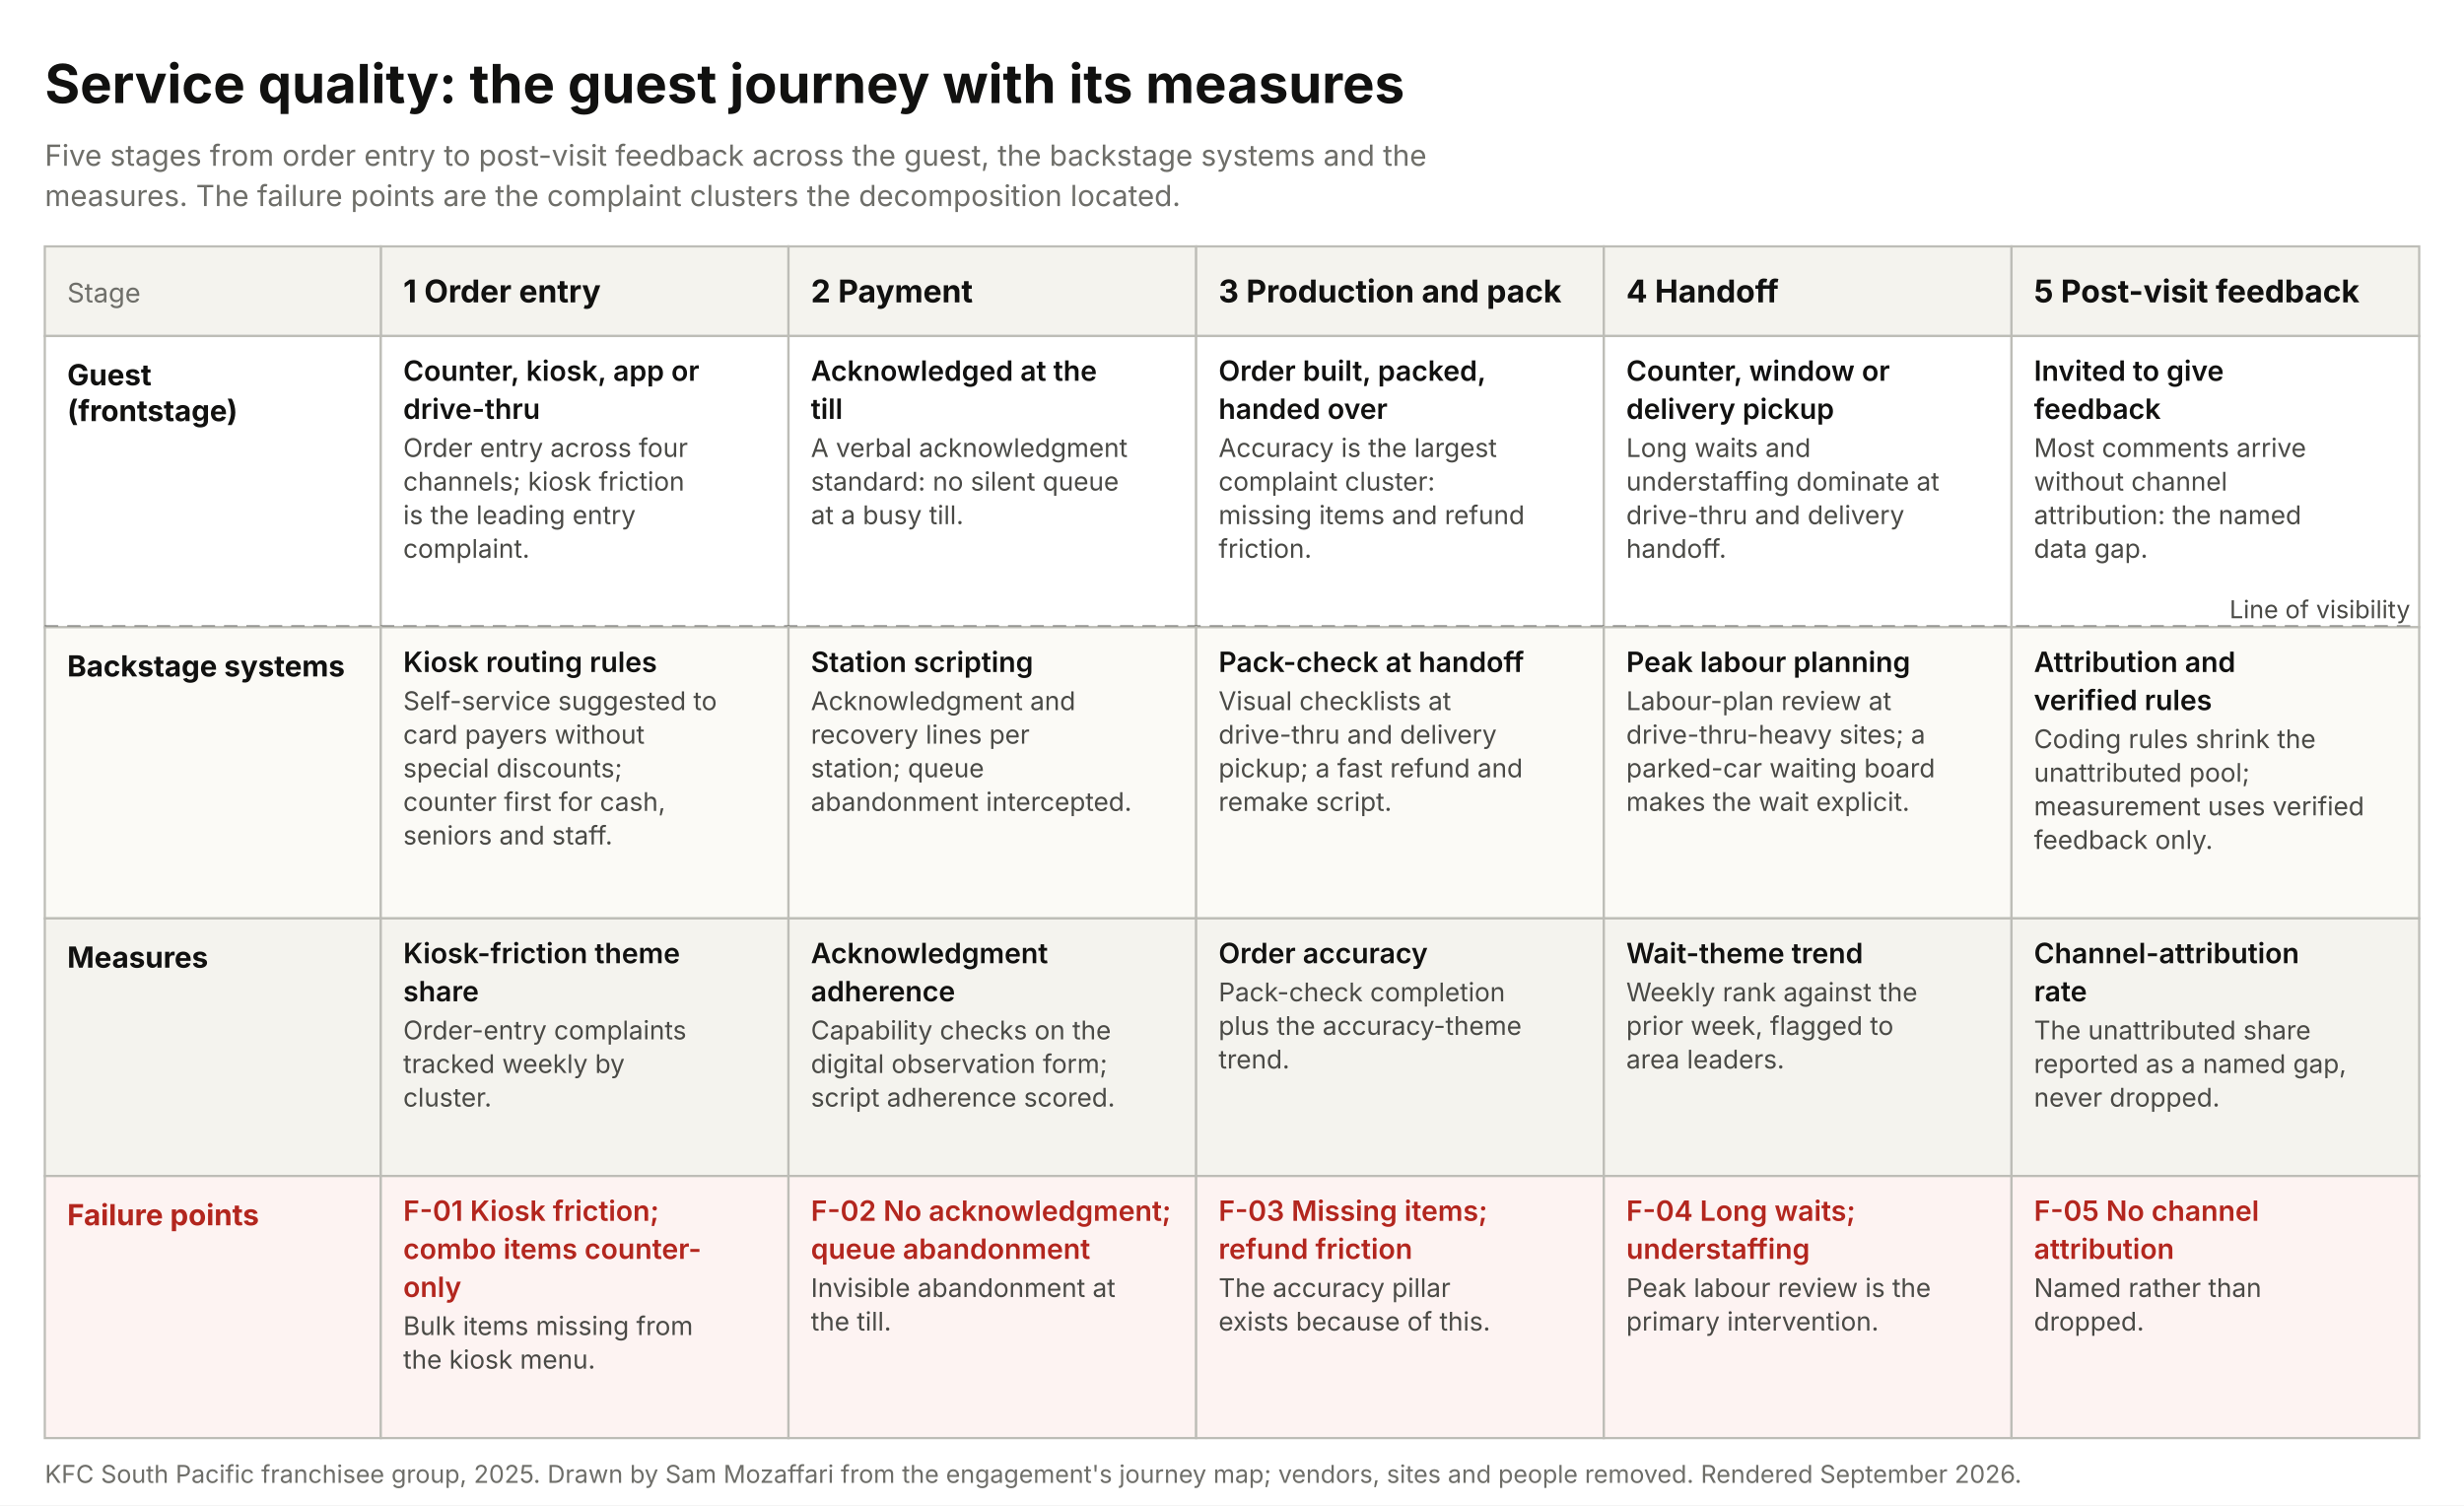
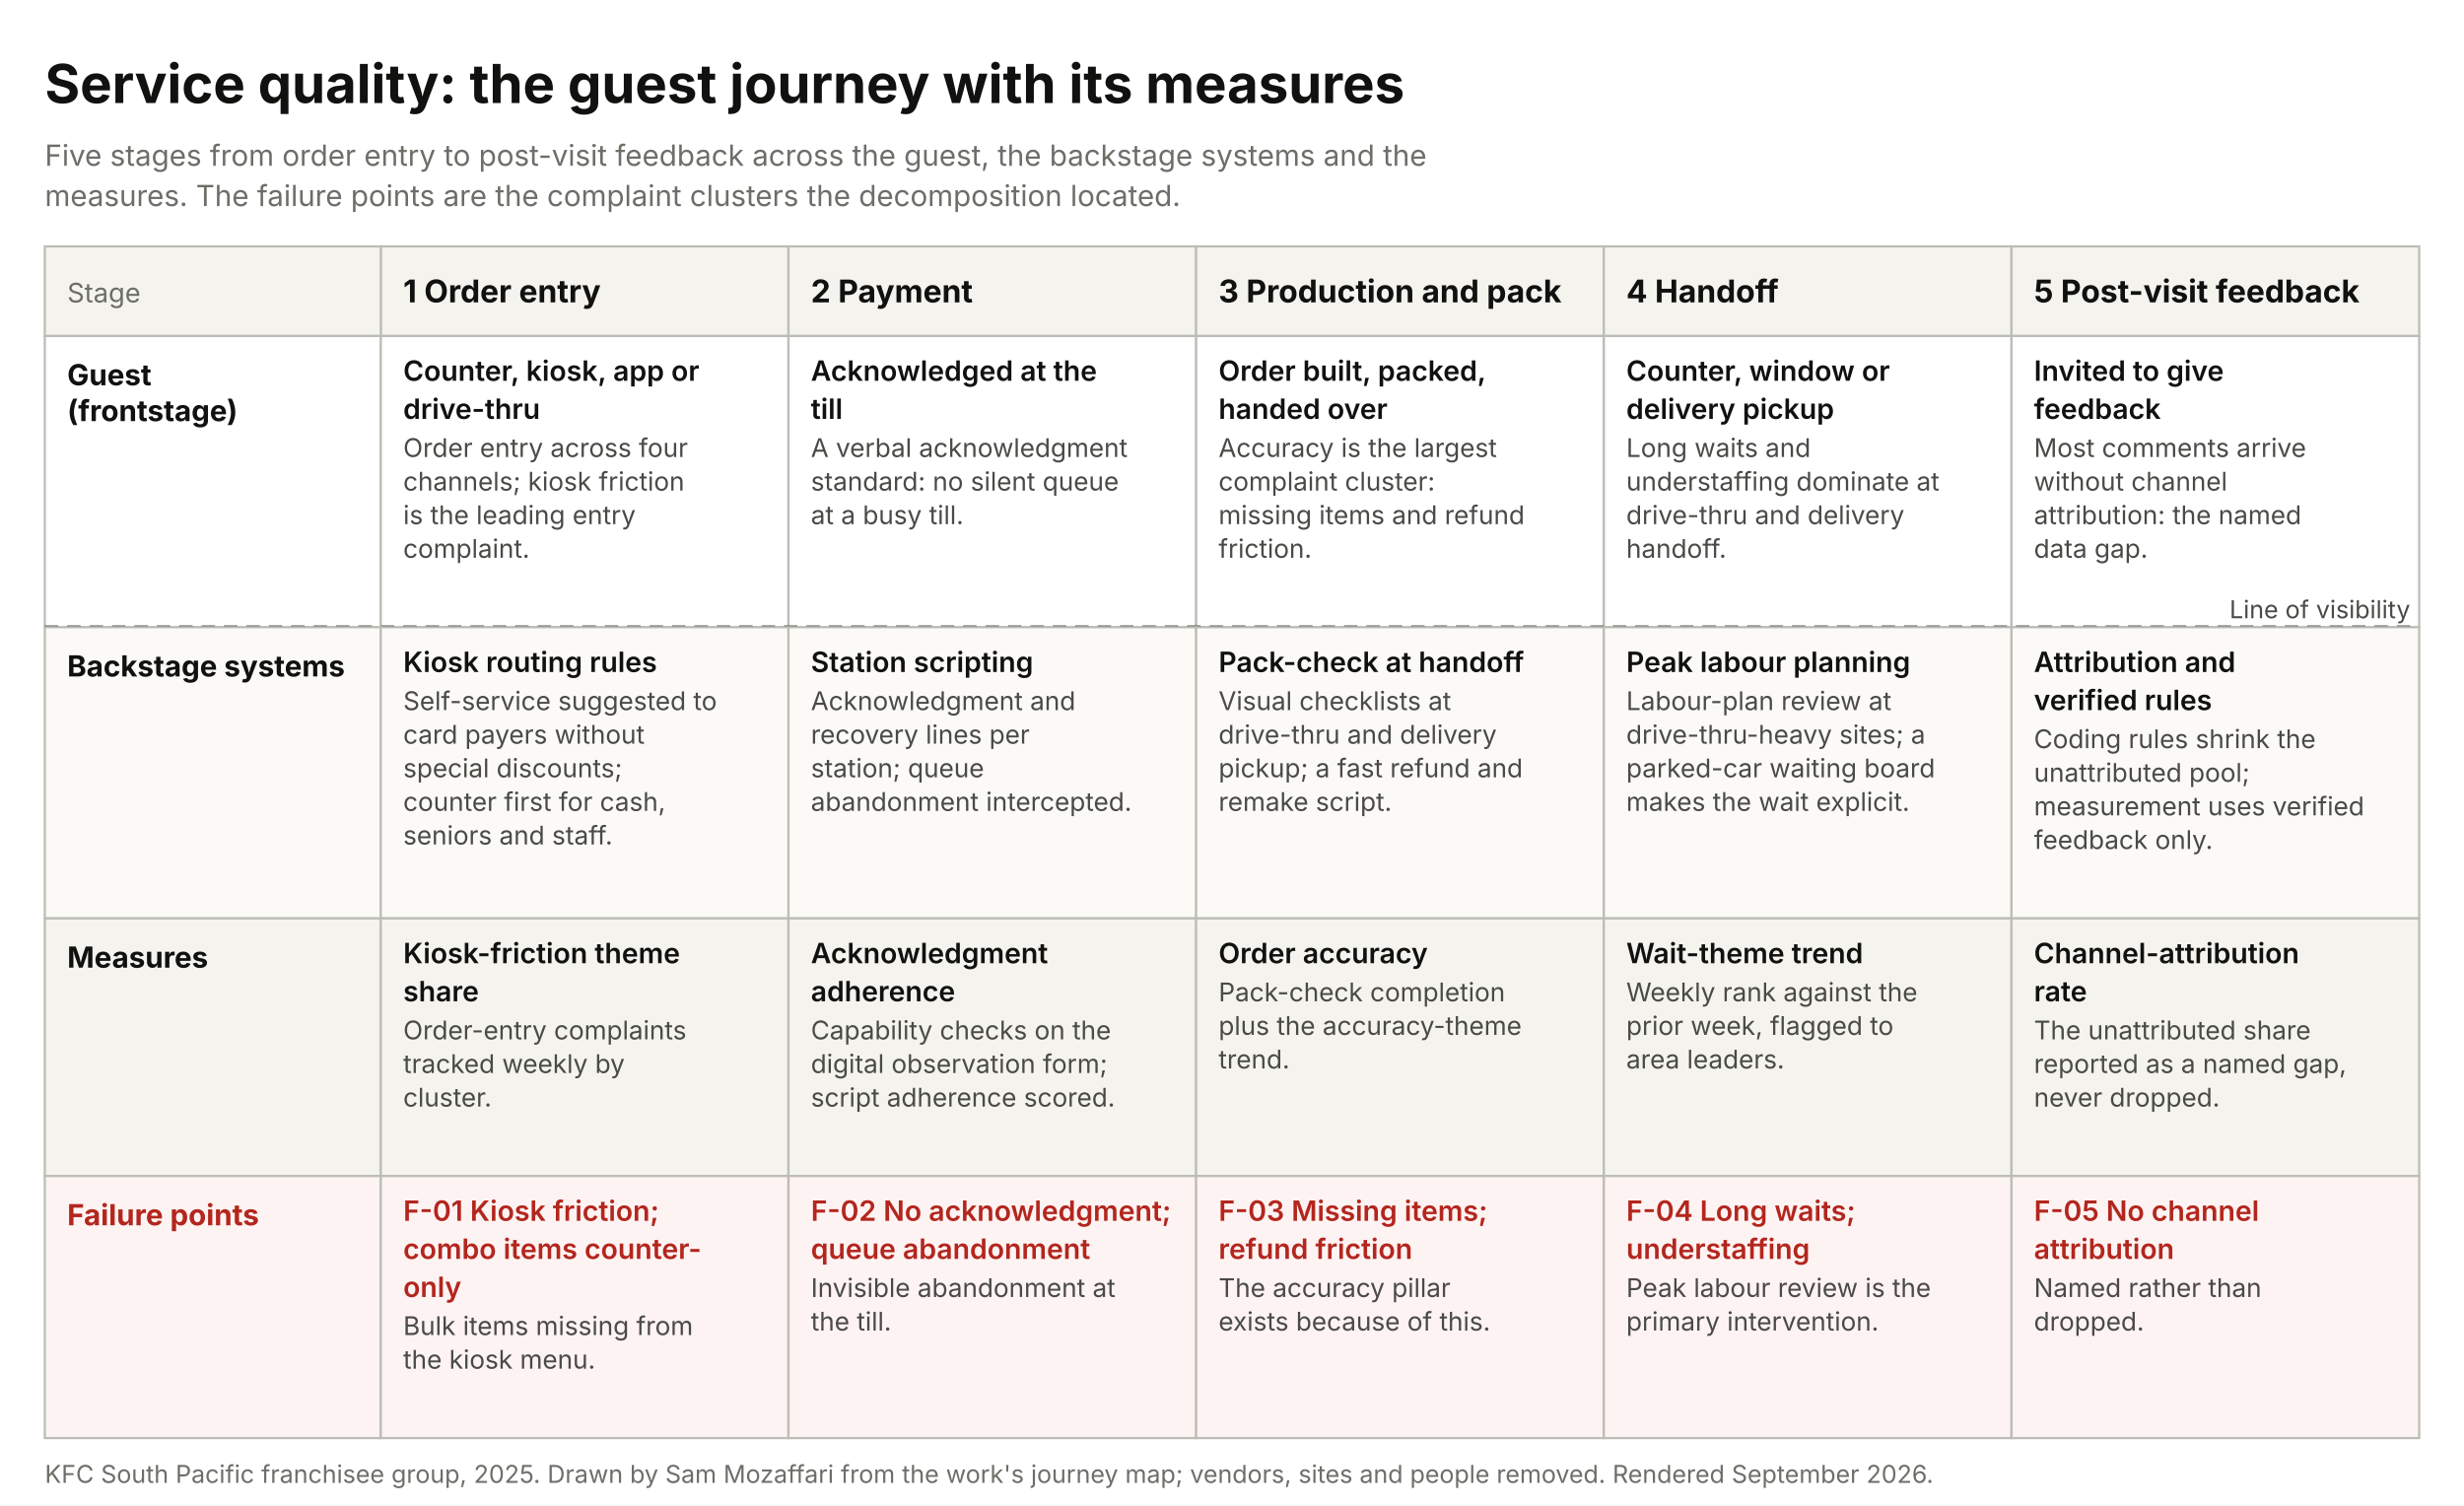
<svg xmlns="http://www.w3.org/2000/svg" width="1100" height="672" viewBox="0 0 1100 672" role="img" aria-label="Service quality: the guest journey with its measures">
  <rect width="1100" height="672" fill="#fff" />
  <text x="20" y="46" font-family="Inter, Helvetica, Arial, sans-serif" font-size="24" font-weight="700" fill="#111110">Service quality: the guest journey with its measures</text>
  <text x="20" y="74" font-family="Inter, Helvetica, Arial, sans-serif" font-size="13" fill="#6e6e69">Five stages from order entry to post-visit feedback across the guest, the backstage systems and the</text>
  <text x="20" y="92" font-family="Inter, Helvetica, Arial, sans-serif" font-size="13" fill="#6e6e69">measures. The failure points are the complaint clusters the decomposition located.</text>
  <rect x="170.0" y="110" width="182.0" height="40" fill="#f4f3ee" stroke="#bdbdb7" />
  <text x="180.0" y="135" font-family="Inter, Helvetica, Arial, sans-serif" font-size="14" font-weight="700" fill="#111110">1 Order entry</text>
  <rect x="352.0" y="110" width="182.0" height="40" fill="#f4f3ee" stroke="#bdbdb7" />
  <text x="362.0" y="135" font-family="Inter, Helvetica, Arial, sans-serif" font-size="14" font-weight="700" fill="#111110">2 Payment</text>
  <rect x="534.0" y="110" width="182.0" height="40" fill="#f4f3ee" stroke="#bdbdb7" />
  <text x="544.0" y="135" font-family="Inter, Helvetica, Arial, sans-serif" font-size="14" font-weight="700" fill="#111110">3 Production and pack</text>
  <rect x="716.0" y="110" width="182.0" height="40" fill="#f4f3ee" stroke="#bdbdb7" />
  <text x="726.0" y="135" font-family="Inter, Helvetica, Arial, sans-serif" font-size="14" font-weight="700" fill="#111110">4 Handoff</text>
  <rect x="898.0" y="110" width="182.0" height="40" fill="#f4f3ee" stroke="#bdbdb7" />
  <text x="908.0" y="135" font-family="Inter, Helvetica, Arial, sans-serif" font-size="14" font-weight="700" fill="#111110">5 Post-visit feedback</text>
  <rect x="20" y="110" width="150" height="40" fill="#f4f3ee" stroke="#bdbdb7" />
  <text x="30" y="135" font-family="Inter, Helvetica, Arial, sans-serif" font-size="12" fill="#6e6e69">Stage</text>
  <rect x="20" y="150" width="150" height="130" fill="#ffffff" stroke="#bdbdb7" />
  <text x="30" y="172" font-family="Inter, Helvetica, Arial, sans-serif" font-size="13" font-weight="700" fill="#111110">Guest</text>
  <text x="30" y="188" font-family="Inter, Helvetica, Arial, sans-serif" font-size="13" font-weight="700" fill="#111110">(frontstage)</text>
  <rect x="170.0" y="150" width="182.0" height="130" fill="#ffffff" stroke="#bdbdb7" />
  <text x="180.0" y="170" font-family="Inter, Helvetica, Arial, sans-serif" font-size="12.5" font-weight="600" fill="#111110">Counter, kiosk, app or</text>
  <text x="180.0" y="187" font-family="Inter, Helvetica, Arial, sans-serif" font-size="12.5" font-weight="600" fill="#111110">drive-thru</text>
  <text x="180.0" y="204" font-family="Inter, Helvetica, Arial, sans-serif" font-size="11.5" fill="#4a4a46">Order entry across four</text>
  <text x="180.0" y="219" font-family="Inter, Helvetica, Arial, sans-serif" font-size="11.5" fill="#4a4a46">channels; kiosk friction</text>
  <text x="180.0" y="234" font-family="Inter, Helvetica, Arial, sans-serif" font-size="11.5" fill="#4a4a46">is the leading entry</text>
  <text x="180.0" y="249" font-family="Inter, Helvetica, Arial, sans-serif" font-size="11.5" fill="#4a4a46">complaint.</text>
  <rect x="352.0" y="150" width="182.0" height="130" fill="#ffffff" stroke="#bdbdb7" />
  <text x="362.0" y="170" font-family="Inter, Helvetica, Arial, sans-serif" font-size="12.5" font-weight="600" fill="#111110">Acknowledged at the</text>
  <text x="362.0" y="187" font-family="Inter, Helvetica, Arial, sans-serif" font-size="12.5" font-weight="600" fill="#111110">till</text>
  <text x="362.0" y="204" font-family="Inter, Helvetica, Arial, sans-serif" font-size="11.5" fill="#4a4a46">A verbal acknowledgment</text>
  <text x="362.0" y="219" font-family="Inter, Helvetica, Arial, sans-serif" font-size="11.5" fill="#4a4a46">standard: no silent queue</text>
  <text x="362.0" y="234" font-family="Inter, Helvetica, Arial, sans-serif" font-size="11.5" fill="#4a4a46">at a busy till.</text>
  <rect x="534.0" y="150" width="182.0" height="130" fill="#ffffff" stroke="#bdbdb7" />
  <text x="544.0" y="170" font-family="Inter, Helvetica, Arial, sans-serif" font-size="12.5" font-weight="600" fill="#111110">Order built, packed,</text>
  <text x="544.0" y="187" font-family="Inter, Helvetica, Arial, sans-serif" font-size="12.5" font-weight="600" fill="#111110">handed over</text>
  <text x="544.0" y="204" font-family="Inter, Helvetica, Arial, sans-serif" font-size="11.5" fill="#4a4a46">Accuracy is the largest</text>
  <text x="544.0" y="219" font-family="Inter, Helvetica, Arial, sans-serif" font-size="11.5" fill="#4a4a46">complaint cluster:</text>
  <text x="544.0" y="234" font-family="Inter, Helvetica, Arial, sans-serif" font-size="11.5" fill="#4a4a46">missing items and refund</text>
  <text x="544.0" y="249" font-family="Inter, Helvetica, Arial, sans-serif" font-size="11.5" fill="#4a4a46">friction.</text>
  <rect x="716.0" y="150" width="182.0" height="130" fill="#ffffff" stroke="#bdbdb7" />
  <text x="726.0" y="170" font-family="Inter, Helvetica, Arial, sans-serif" font-size="12.5" font-weight="600" fill="#111110">Counter, window or</text>
  <text x="726.0" y="187" font-family="Inter, Helvetica, Arial, sans-serif" font-size="12.5" font-weight="600" fill="#111110">delivery pickup</text>
  <text x="726.0" y="204" font-family="Inter, Helvetica, Arial, sans-serif" font-size="11.5" fill="#4a4a46">Long waits and</text>
  <text x="726.0" y="219" font-family="Inter, Helvetica, Arial, sans-serif" font-size="11.5" fill="#4a4a46">understaffing dominate at</text>
  <text x="726.0" y="234" font-family="Inter, Helvetica, Arial, sans-serif" font-size="11.5" fill="#4a4a46">drive-thru and delivery</text>
  <text x="726.0" y="249" font-family="Inter, Helvetica, Arial, sans-serif" font-size="11.5" fill="#4a4a46">handoff.</text>
  <rect x="898.0" y="150" width="182.0" height="130" fill="#ffffff" stroke="#bdbdb7" />
  <text x="908.0" y="170" font-family="Inter, Helvetica, Arial, sans-serif" font-size="12.5" font-weight="600" fill="#111110">Invited to give</text>
  <text x="908.0" y="187" font-family="Inter, Helvetica, Arial, sans-serif" font-size="12.5" font-weight="600" fill="#111110">feedback</text>
  <text x="908.0" y="204" font-family="Inter, Helvetica, Arial, sans-serif" font-size="11.5" fill="#4a4a46">Most comments arrive</text>
  <text x="908.0" y="219" font-family="Inter, Helvetica, Arial, sans-serif" font-size="11.5" fill="#4a4a46">without channel</text>
  <text x="908.0" y="234" font-family="Inter, Helvetica, Arial, sans-serif" font-size="11.5" fill="#4a4a46">attribution: the named</text>
  <text x="908.0" y="249" font-family="Inter, Helvetica, Arial, sans-serif" font-size="11.5" fill="#4a4a46">data gap.</text>
  <line x1="20" y1="280" x2="1080" y2="280" stroke="#111110" stroke-width="1.5" stroke-dasharray="6 4" />
  <text x="1076" y="276" text-anchor="end" font-family="Inter, Helvetica, Arial, sans-serif" font-size="11" fill="#4a4a46">Line of visibility</text>
  <rect x="20" y="280" width="150" height="130" fill="#fbfaf6" stroke="#bdbdb7" />
  <text x="30" y="302" font-family="Inter, Helvetica, Arial, sans-serif" font-size="13" font-weight="700" fill="#111110">Backstage systems</text>
  <rect x="170.0" y="280" width="182.0" height="130" fill="#fbfaf6" stroke="#bdbdb7" />
  <text x="180.0" y="300" font-family="Inter, Helvetica, Arial, sans-serif" font-size="12.5" font-weight="600" fill="#111110">Kiosk routing rules</text>
  <text x="180.0" y="317" font-family="Inter, Helvetica, Arial, sans-serif" font-size="11.5" fill="#4a4a46">Self-service suggested to</text>
  <text x="180.0" y="332" font-family="Inter, Helvetica, Arial, sans-serif" font-size="11.5" fill="#4a4a46">card payers without</text>
  <text x="180.0" y="347" font-family="Inter, Helvetica, Arial, sans-serif" font-size="11.5" fill="#4a4a46">special discounts;</text>
  <text x="180.0" y="362" font-family="Inter, Helvetica, Arial, sans-serif" font-size="11.5" fill="#4a4a46">counter first for cash,</text>
  <text x="180.0" y="377" font-family="Inter, Helvetica, Arial, sans-serif" font-size="11.5" fill="#4a4a46">seniors and staff.</text>
  <rect x="352.0" y="280" width="182.0" height="130" fill="#fbfaf6" stroke="#bdbdb7" />
  <text x="362.0" y="300" font-family="Inter, Helvetica, Arial, sans-serif" font-size="12.5" font-weight="600" fill="#111110">Station scripting</text>
  <text x="362.0" y="317" font-family="Inter, Helvetica, Arial, sans-serif" font-size="11.5" fill="#4a4a46">Acknowledgment and</text>
  <text x="362.0" y="332" font-family="Inter, Helvetica, Arial, sans-serif" font-size="11.5" fill="#4a4a46">recovery lines per</text>
  <text x="362.0" y="347" font-family="Inter, Helvetica, Arial, sans-serif" font-size="11.5" fill="#4a4a46">station; queue</text>
  <text x="362.0" y="362" font-family="Inter, Helvetica, Arial, sans-serif" font-size="11.5" fill="#4a4a46">abandonment intercepted.</text>
  <rect x="534.0" y="280" width="182.0" height="130" fill="#fbfaf6" stroke="#bdbdb7" />
  <text x="544.0" y="300" font-family="Inter, Helvetica, Arial, sans-serif" font-size="12.5" font-weight="600" fill="#111110">Pack-check at handoff</text>
  <text x="544.0" y="317" font-family="Inter, Helvetica, Arial, sans-serif" font-size="11.5" fill="#4a4a46">Visual checklists at</text>
  <text x="544.0" y="332" font-family="Inter, Helvetica, Arial, sans-serif" font-size="11.5" fill="#4a4a46">drive-thru and delivery</text>
  <text x="544.0" y="347" font-family="Inter, Helvetica, Arial, sans-serif" font-size="11.5" fill="#4a4a46">pickup; a fast refund and</text>
  <text x="544.0" y="362" font-family="Inter, Helvetica, Arial, sans-serif" font-size="11.5" fill="#4a4a46">remake script.</text>
  <rect x="716.0" y="280" width="182.0" height="130" fill="#fbfaf6" stroke="#bdbdb7" />
  <text x="726.0" y="300" font-family="Inter, Helvetica, Arial, sans-serif" font-size="12.5" font-weight="600" fill="#111110">Peak labour planning</text>
  <text x="726.0" y="317" font-family="Inter, Helvetica, Arial, sans-serif" font-size="11.5" fill="#4a4a46">Labour-plan review at</text>
  <text x="726.0" y="332" font-family="Inter, Helvetica, Arial, sans-serif" font-size="11.5" fill="#4a4a46">drive-thru-heavy sites; a</text>
  <text x="726.0" y="347" font-family="Inter, Helvetica, Arial, sans-serif" font-size="11.5" fill="#4a4a46">parked-car waiting board</text>
  <text x="726.0" y="362" font-family="Inter, Helvetica, Arial, sans-serif" font-size="11.5" fill="#4a4a46">makes the wait explicit.</text>
  <rect x="898.0" y="280" width="182.0" height="130" fill="#fbfaf6" stroke="#bdbdb7" />
  <text x="908.0" y="300" font-family="Inter, Helvetica, Arial, sans-serif" font-size="12.5" font-weight="600" fill="#111110">Attribution and</text>
  <text x="908.0" y="317" font-family="Inter, Helvetica, Arial, sans-serif" font-size="12.5" font-weight="600" fill="#111110">verified rules</text>
  <text x="908.0" y="334" font-family="Inter, Helvetica, Arial, sans-serif" font-size="11.5" fill="#4a4a46">Coding rules shrink the</text>
  <text x="908.0" y="349" font-family="Inter, Helvetica, Arial, sans-serif" font-size="11.5" fill="#4a4a46">unattributed pool;</text>
  <text x="908.0" y="364" font-family="Inter, Helvetica, Arial, sans-serif" font-size="11.5" fill="#4a4a46">measurement uses verified</text>
  <text x="908.0" y="379" font-family="Inter, Helvetica, Arial, sans-serif" font-size="11.5" fill="#4a4a46">feedback only.</text>
  <rect x="20" y="410" width="150" height="115" fill="#f4f3ee" stroke="#bdbdb7" />
  <text x="30" y="432" font-family="Inter, Helvetica, Arial, sans-serif" font-size="13" font-weight="700" fill="#111110">Measures</text>
  <rect x="170.0" y="410" width="182.0" height="115" fill="#f4f3ee" stroke="#bdbdb7" />
  <text x="180.0" y="430" font-family="Inter, Helvetica, Arial, sans-serif" font-size="12.5" font-weight="600" fill="#111110">Kiosk-friction theme</text>
  <text x="180.0" y="447" font-family="Inter, Helvetica, Arial, sans-serif" font-size="12.5" font-weight="600" fill="#111110">share</text>
  <text x="180.0" y="464" font-family="Inter, Helvetica, Arial, sans-serif" font-size="11.5" fill="#4a4a46">Order-entry complaints</text>
  <text x="180.0" y="479" font-family="Inter, Helvetica, Arial, sans-serif" font-size="11.5" fill="#4a4a46">tracked weekly by</text>
  <text x="180.0" y="494" font-family="Inter, Helvetica, Arial, sans-serif" font-size="11.5" fill="#4a4a46">cluster.</text>
  <rect x="352.0" y="410" width="182.0" height="115" fill="#f4f3ee" stroke="#bdbdb7" />
  <text x="362.0" y="430" font-family="Inter, Helvetica, Arial, sans-serif" font-size="12.5" font-weight="600" fill="#111110">Acknowledgment</text>
  <text x="362.0" y="447" font-family="Inter, Helvetica, Arial, sans-serif" font-size="12.5" font-weight="600" fill="#111110">adherence</text>
  <text x="362.0" y="464" font-family="Inter, Helvetica, Arial, sans-serif" font-size="11.5" fill="#4a4a46">Capability checks on the</text>
  <text x="362.0" y="479" font-family="Inter, Helvetica, Arial, sans-serif" font-size="11.5" fill="#4a4a46">digital observation form;</text>
  <text x="362.0" y="494" font-family="Inter, Helvetica, Arial, sans-serif" font-size="11.5" fill="#4a4a46">script adherence scored.</text>
  <rect x="534.0" y="410" width="182.0" height="115" fill="#f4f3ee" stroke="#bdbdb7" />
  <text x="544.0" y="430" font-family="Inter, Helvetica, Arial, sans-serif" font-size="12.5" font-weight="600" fill="#111110">Order accuracy</text>
  <text x="544.0" y="447" font-family="Inter, Helvetica, Arial, sans-serif" font-size="11.5" fill="#4a4a46">Pack-check completion</text>
  <text x="544.0" y="462" font-family="Inter, Helvetica, Arial, sans-serif" font-size="11.5" fill="#4a4a46">plus the accuracy-theme</text>
  <text x="544.0" y="477" font-family="Inter, Helvetica, Arial, sans-serif" font-size="11.5" fill="#4a4a46">trend.</text>
  <rect x="716.0" y="410" width="182.0" height="115" fill="#f4f3ee" stroke="#bdbdb7" />
  <text x="726.0" y="430" font-family="Inter, Helvetica, Arial, sans-serif" font-size="12.5" font-weight="600" fill="#111110">Wait-theme trend</text>
  <text x="726.0" y="447" font-family="Inter, Helvetica, Arial, sans-serif" font-size="11.5" fill="#4a4a46">Weekly rank against the</text>
  <text x="726.0" y="462" font-family="Inter, Helvetica, Arial, sans-serif" font-size="11.5" fill="#4a4a46">prior week, flagged to</text>
  <text x="726.0" y="477" font-family="Inter, Helvetica, Arial, sans-serif" font-size="11.5" fill="#4a4a46">area leaders.</text>
  <rect x="898.0" y="410" width="182.0" height="115" fill="#f4f3ee" stroke="#bdbdb7" />
  <text x="908.0" y="430" font-family="Inter, Helvetica, Arial, sans-serif" font-size="12.5" font-weight="600" fill="#111110">Channel-attribution</text>
  <text x="908.0" y="447" font-family="Inter, Helvetica, Arial, sans-serif" font-size="12.5" font-weight="600" fill="#111110">rate</text>
  <text x="908.0" y="464" font-family="Inter, Helvetica, Arial, sans-serif" font-size="11.5" fill="#4a4a46">The unattributed share</text>
  <text x="908.0" y="479" font-family="Inter, Helvetica, Arial, sans-serif" font-size="11.5" fill="#4a4a46">reported as a named gap,</text>
  <text x="908.0" y="494" font-family="Inter, Helvetica, Arial, sans-serif" font-size="11.5" fill="#4a4a46">never dropped.</text>
  <rect x="20" y="525" width="150" height="117" fill="#fdf3f2" stroke="#bdbdb7" />
  <text x="30" y="547" font-family="Inter, Helvetica, Arial, sans-serif" font-size="13" font-weight="700" fill="#b3261e">Failure points</text>
  <rect x="170.0" y="525" width="182.0" height="117" fill="#fdf3f2" stroke="#bdbdb7" />
  <text x="180.0" y="545" font-family="Inter, Helvetica, Arial, sans-serif" font-size="12.5" font-weight="600" fill="#b3261e">F-01 Kiosk friction;</text>
  <text x="180.0" y="562" font-family="Inter, Helvetica, Arial, sans-serif" font-size="12.5" font-weight="600" fill="#b3261e">combo items counter-</text>
  <text x="180.0" y="579" font-family="Inter, Helvetica, Arial, sans-serif" font-size="12.5" font-weight="600" fill="#b3261e">only</text>
  <text x="180.0" y="596" font-family="Inter, Helvetica, Arial, sans-serif" font-size="11.5" fill="#4a4a46">Bulk items missing from</text>
  <text x="180.0" y="611" font-family="Inter, Helvetica, Arial, sans-serif" font-size="11.5" fill="#4a4a46">the kiosk menu.</text>
  <rect x="352.0" y="525" width="182.0" height="117" fill="#fdf3f2" stroke="#bdbdb7" />
  <text x="362.0" y="545" font-family="Inter, Helvetica, Arial, sans-serif" font-size="12.5" font-weight="600" fill="#b3261e">F-02 No acknowledgment;</text>
  <text x="362.0" y="562" font-family="Inter, Helvetica, Arial, sans-serif" font-size="12.5" font-weight="600" fill="#b3261e">queue abandonment</text>
  <text x="362.0" y="579" font-family="Inter, Helvetica, Arial, sans-serif" font-size="11.5" fill="#4a4a46">Invisible abandonment at</text>
  <text x="362.0" y="594" font-family="Inter, Helvetica, Arial, sans-serif" font-size="11.5" fill="#4a4a46">the till.</text>
  <rect x="534.0" y="525" width="182.0" height="117" fill="#fdf3f2" stroke="#bdbdb7" />
  <text x="544.0" y="545" font-family="Inter, Helvetica, Arial, sans-serif" font-size="12.5" font-weight="600" fill="#b3261e">F-03 Missing items;</text>
  <text x="544.0" y="562" font-family="Inter, Helvetica, Arial, sans-serif" font-size="12.5" font-weight="600" fill="#b3261e">refund friction</text>
  <text x="544.0" y="579" font-family="Inter, Helvetica, Arial, sans-serif" font-size="11.5" fill="#4a4a46">The accuracy pillar</text>
  <text x="544.0" y="594" font-family="Inter, Helvetica, Arial, sans-serif" font-size="11.5" fill="#4a4a46">exists because of this.</text>
  <rect x="716.0" y="525" width="182.0" height="117" fill="#fdf3f2" stroke="#bdbdb7" />
  <text x="726.0" y="545" font-family="Inter, Helvetica, Arial, sans-serif" font-size="12.5" font-weight="600" fill="#b3261e">F-04 Long waits;</text>
  <text x="726.0" y="562" font-family="Inter, Helvetica, Arial, sans-serif" font-size="12.5" font-weight="600" fill="#b3261e">understaffing</text>
  <text x="726.0" y="579" font-family="Inter, Helvetica, Arial, sans-serif" font-size="11.5" fill="#4a4a46">Peak labour review is the</text>
  <text x="726.0" y="594" font-family="Inter, Helvetica, Arial, sans-serif" font-size="11.5" fill="#4a4a46">primary intervention.</text>
  <rect x="898.0" y="525" width="182.0" height="117" fill="#fdf3f2" stroke="#bdbdb7" />
  <text x="908.0" y="545" font-family="Inter, Helvetica, Arial, sans-serif" font-size="12.5" font-weight="600" fill="#b3261e">F-05 No channel</text>
  <text x="908.0" y="562" font-family="Inter, Helvetica, Arial, sans-serif" font-size="12.5" font-weight="600" fill="#b3261e">attribution</text>
  <text x="908.0" y="579" font-family="Inter, Helvetica, Arial, sans-serif" font-size="11.5" fill="#4a4a46">Named rather than</text>
  <text x="908.0" y="594" font-family="Inter, Helvetica, Arial, sans-serif" font-size="11.5" fill="#4a4a46">dropped.</text>
-   <text x="20" y="662" font-family="Inter, Helvetica, Arial, sans-serif" font-size="11" fill="#6e6e69">KFC South Pacific franchisee group, 2025. Drawn by Sam Mozaffari from the engagement's journey map; vendors, sites and people removed. Rendered September 2026.</text>
+   <text x="20" y="662" font-family="Inter, Helvetica, Arial, sans-serif" font-size="11" fill="#6e6e69">KFC South Pacific franchisee group, 2025. Drawn by Sam Mozaffari from the work's journey map; vendors, sites and people removed. Rendered September 2026.</text>
</svg>
